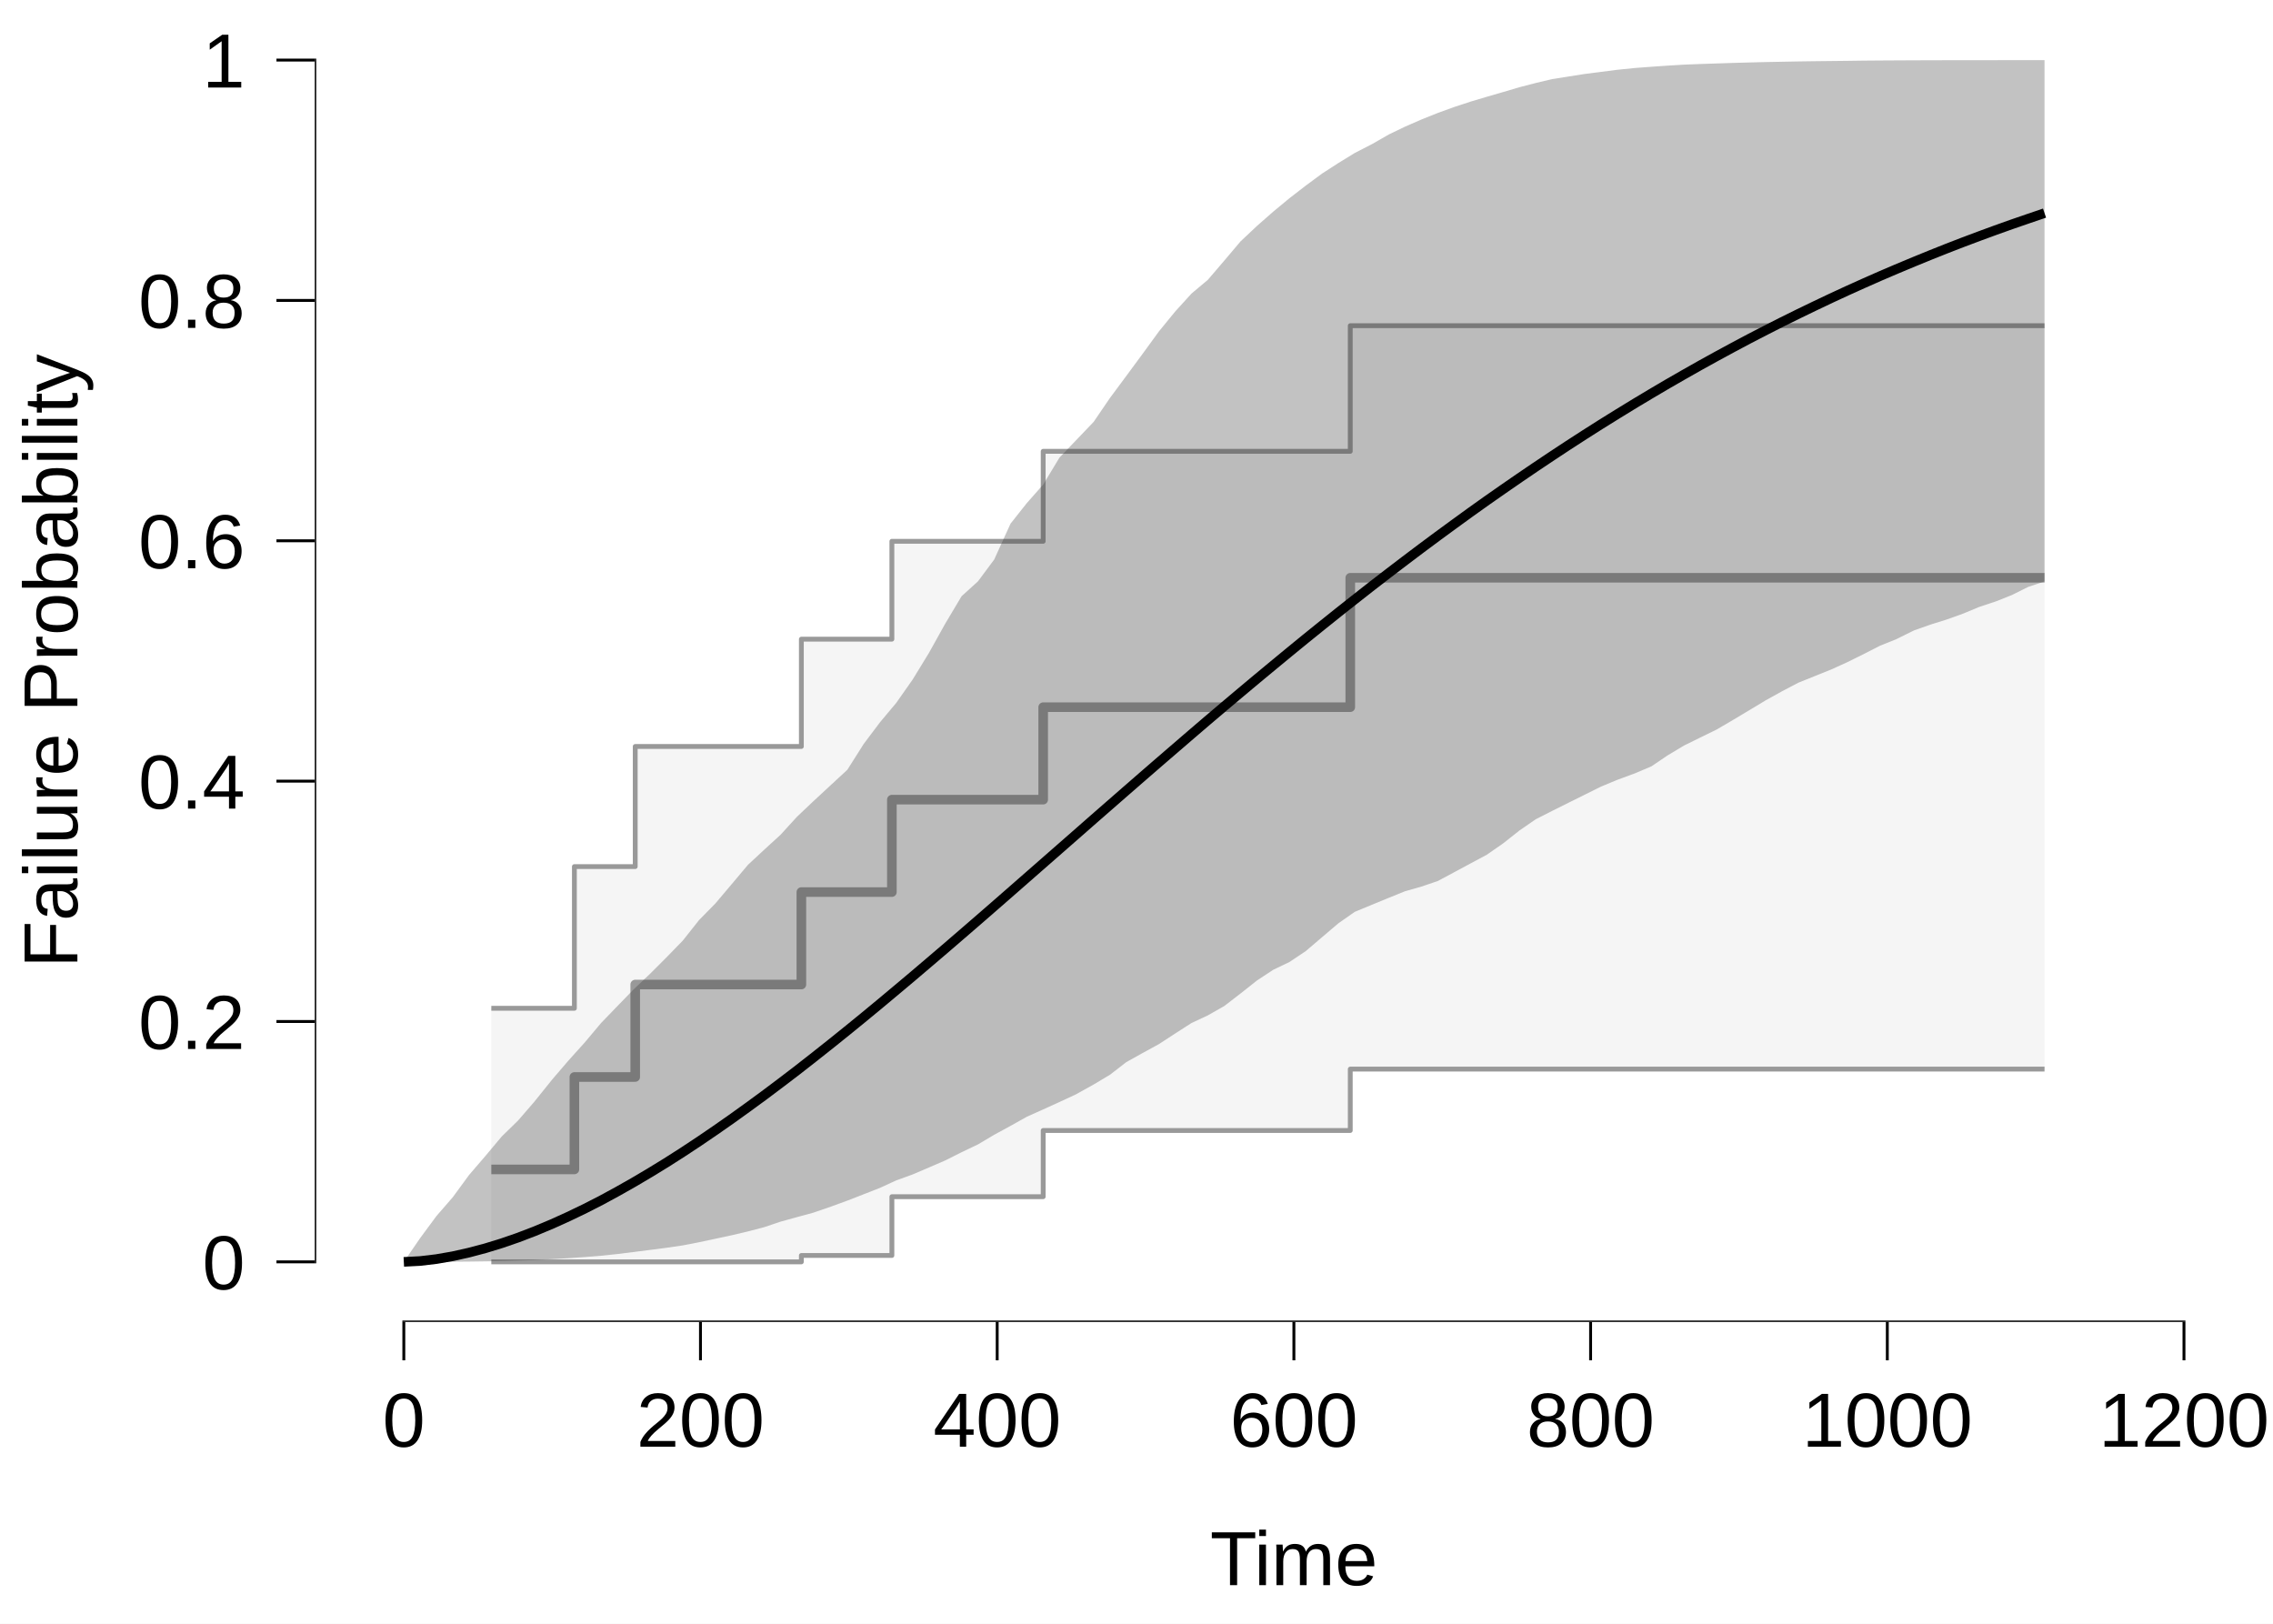
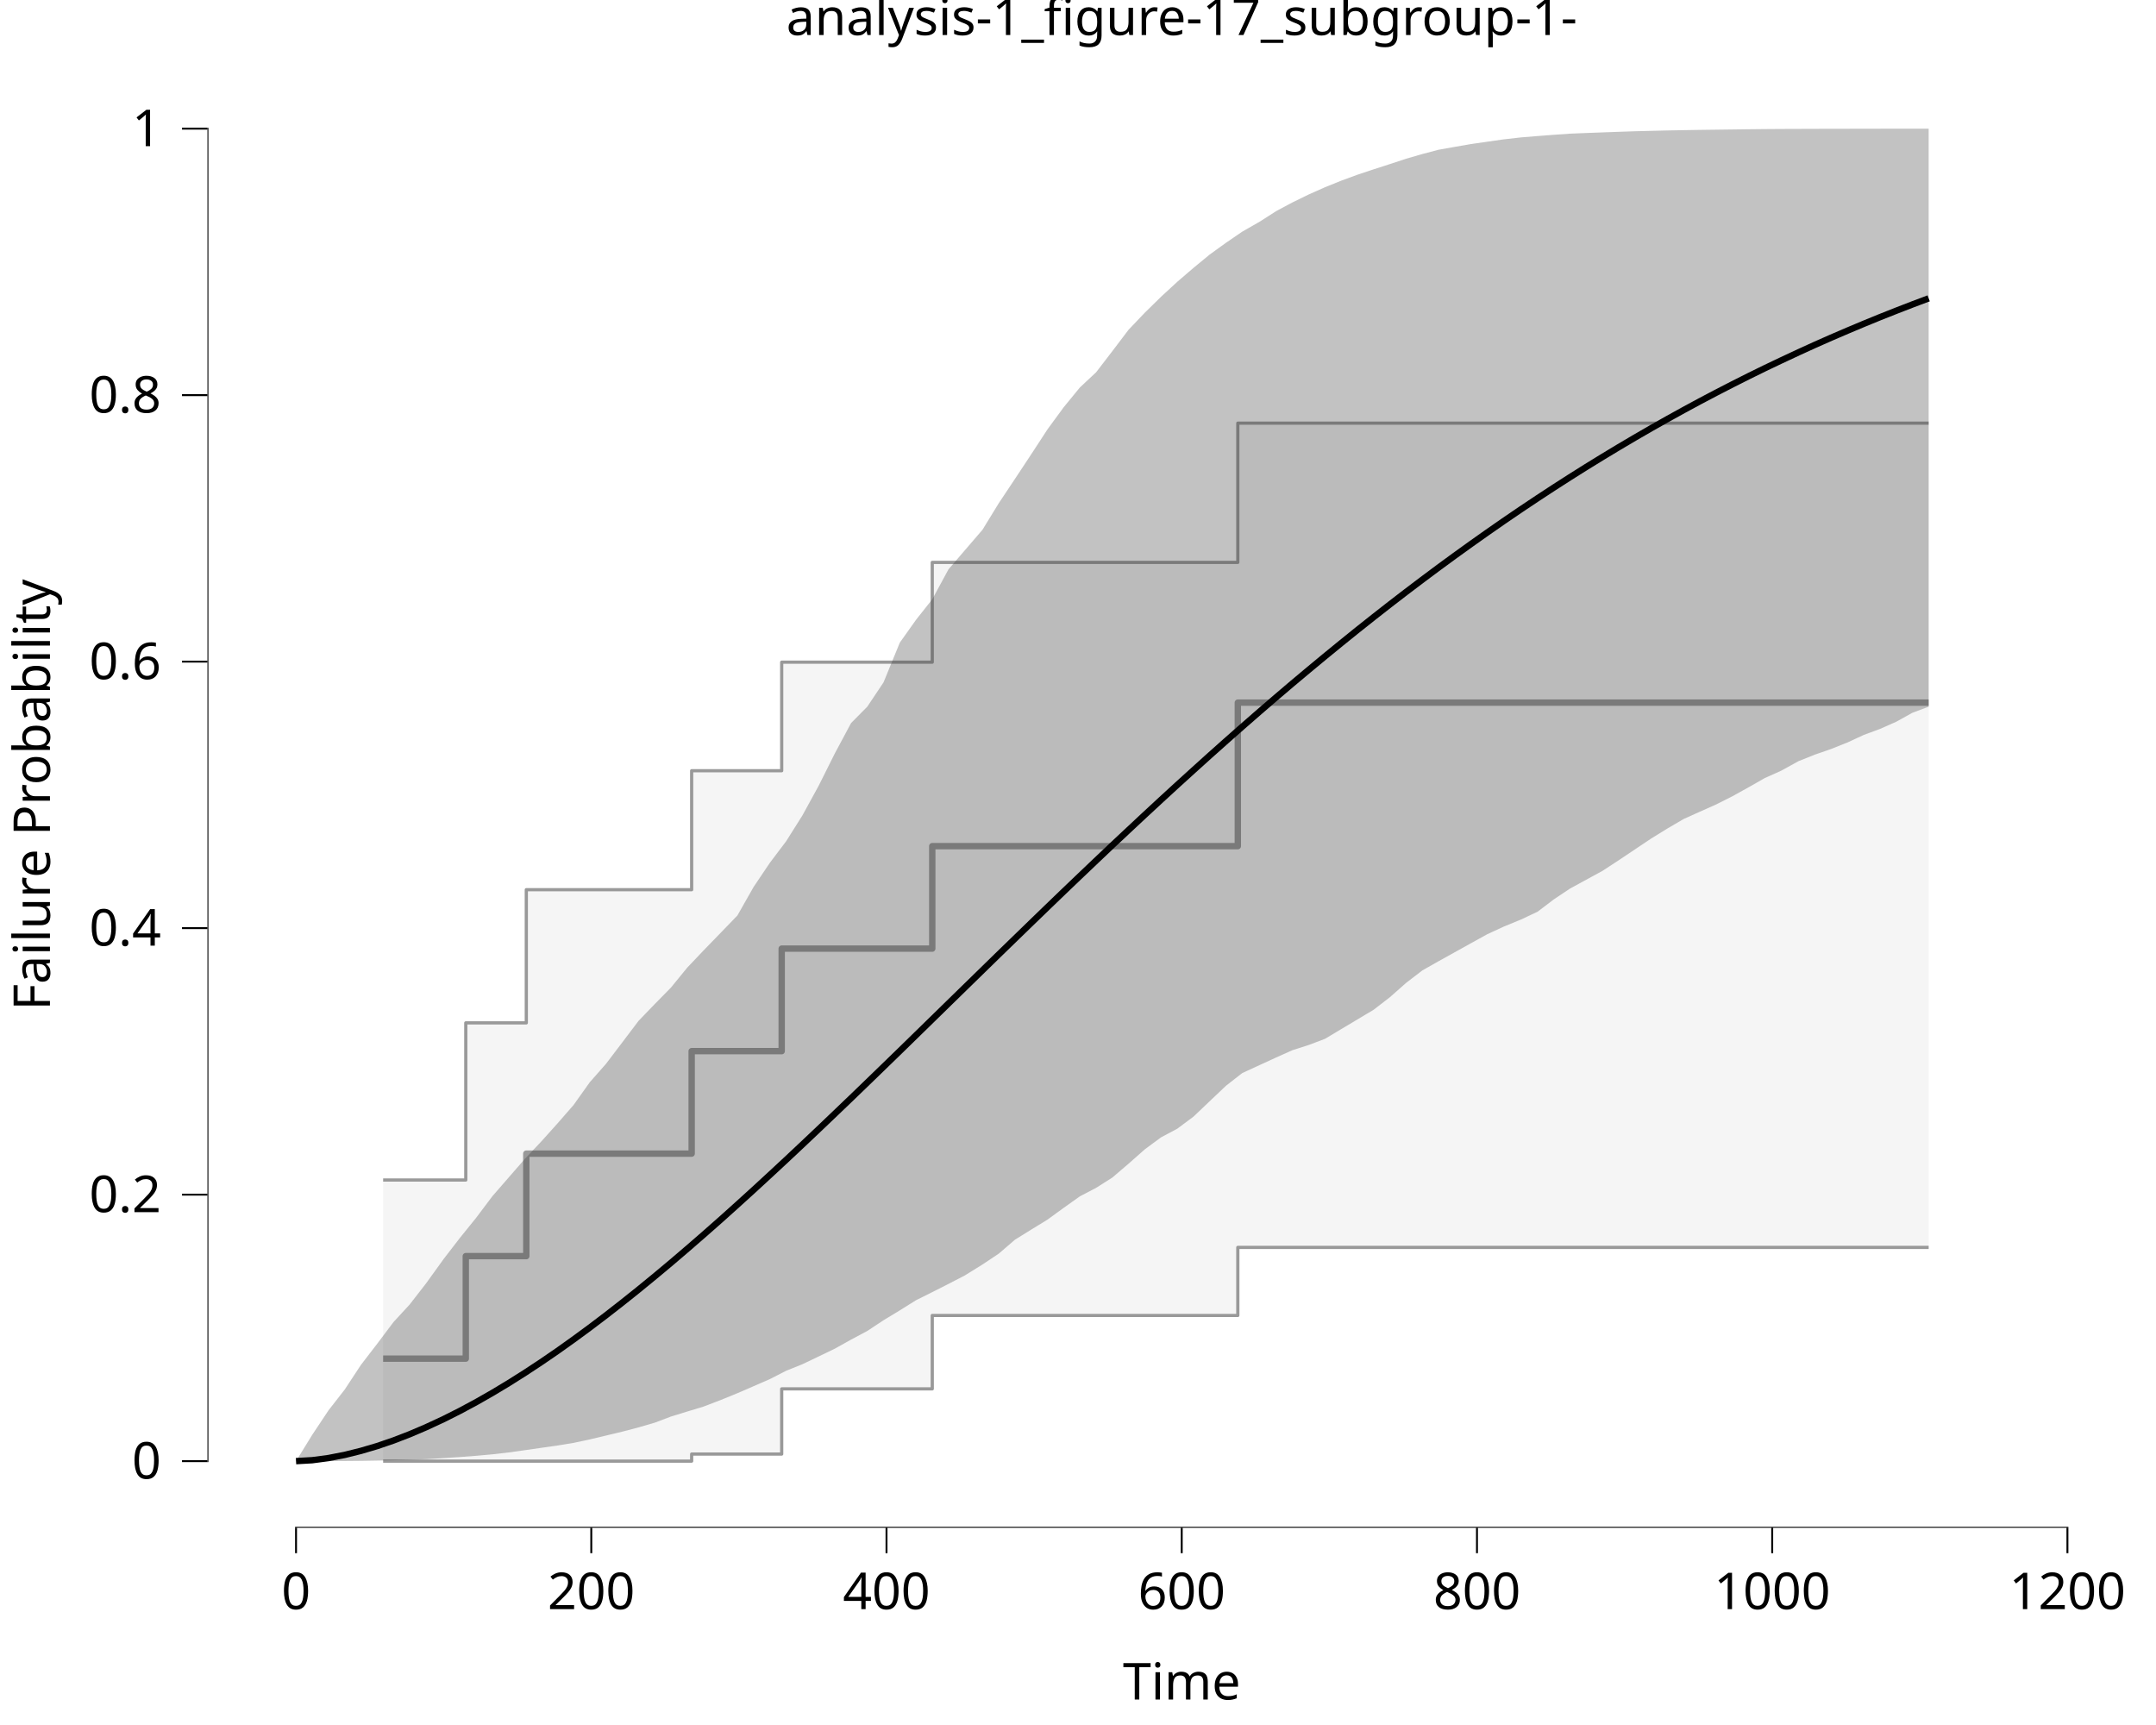
- <svg xmlns="http://www.w3.org/2000/svg" width="504.00pt" height="360.00pt" viewBox="0 0 504.00 360.00">
-   <g class="svglite">
-     <defs>
-       <style type="text/css">
+ <svg xmlns="http://www.w3.org/2000/svg" class="svglite" data-engine-version="2.0" width="720.00pt" height="576.00pt" viewBox="0 0 720.00 576.00">
+   <defs>
+     <style type="text/css">
    .svglite line, .svglite polyline, .svglite polygon, .svglite path, .svglite rect, .svglite circle {
      fill: none;
      stroke: #000000;
      stroke-linecap: round;
      stroke-linejoin: round;
      stroke-miterlimit: 10.00;
    }
-     .svglite text {
-       white-space: pre;
-     }
-     .svglite g.glyphgroup path {
-       fill: inherit;
-       stroke: none;
-     }
  </style>
-     </defs>
-     <rect width="100%" height="100%" style="stroke: none; fill: #FFFFFF;" />
-     <defs>
-       <clipPath id="cpMC4wMHw1MDQuMDB8MC4wMHwzNjAuMDA=">
-         <rect x="0.00" y="0.00" width="504.00" height="360.00" />
-       </clipPath>
-     </defs>
-     <g clip-path="url(#cpMC4wMHw1MDQuMDB8MC4wMHwzNjAuMDA=)">
-       <rect x="0.00" y="0.00" width="504.00" height="360.00" style="stroke-width: 10.67; stroke: none;" />
-     </g>
-     <defs>
-       <clipPath id="cpNjkuODB8NTA0LjAwfDAuMDB8MjkzLjA5">
-         <rect x="69.80" y="0.00" width="434.20" height="293.09" />
-       </clipPath>
-     </defs>
-     <g clip-path="url(#cpNjkuODB8NTA0LjAwfDAuMDB8MjkzLjA5)">
-       <rect x="69.80" y="0.00" width="434.20" height="293.09" style="stroke-width: 10.67; stroke: none;" />
-       <polygon points="108.94,279.77 127.36,279.77 127.36,279.77 140.85,279.77 140.85,279.77 177.69,279.77 177.69,278.35 197.76,278.35 197.76,265.32 231.31,265.32 231.31,250.64 299.40,250.64 299.40,237.03 299.40,237.03 453.34,237.03 453.34,72.21 299.40,72.21 299.40,72.21 299.40,100.06 231.31,100.06 231.31,120.01 197.76,120.01 197.76,141.71 177.69,141.71 177.69,165.50 140.85,165.50 140.85,192.13 127.36,192.13 127.36,223.55 108.94,223.55 " style="stroke-width: 0.00; stroke: none; stroke-linecap: butt; fill: #999999; fill-opacity: 0.10;" />
-       <polyline points="108.94,279.77 127.36,279.77 127.36,279.77 140.85,279.77 140.85,279.77 177.69,279.77 177.69,278.35 197.76,278.35 197.76,265.32 231.31,265.32 231.31,250.64 299.40,250.64 299.40,237.03 299.40,237.03 453.34,237.03 " style="stroke-width: 1.07; stroke: #999999; stroke-linecap: butt;" />
-       <polyline points="453.34,72.21 299.40,72.21 299.40,72.21 299.40,100.06 231.31,100.06 231.31,120.01 197.76,120.01 197.76,141.71 177.69,141.71 177.69,165.50 140.85,165.50 140.85,192.13 127.36,192.13 127.36,223.55 108.94,223.55 " style="stroke-width: 1.07; stroke: #999999; stroke-linecap: butt;" />
-       <polyline points="108.94,259.27 127.36,259.27 127.36,238.78 140.85,238.78 140.85,218.28 177.69,218.28 177.69,197.78 197.76,197.78 197.76,177.29 231.31,177.29 231.31,156.79 299.40,156.79 299.40,128.10 299.40,128.10 453.34,128.10 " style="stroke-width: 2.13; stroke: #999999; stroke-linecap: butt;" />
-       <polygon points="89.54,279.77 93.16,279.77 96.77,279.76 100.39,279.74 104.01,279.71 107.63,279.66 111.25,279.59 114.87,279.49 118.48,279.38 122.43,279.16 126.05,278.95 129.67,278.70 133.29,278.41 136.90,278.03 140.52,277.58 144.14,277.12 147.76,276.65 151.38,276.12 155.00,275.42 158.61,274.65 162.23,273.87 165.85,273.02 169.47,272.07 173.09,270.85 176.71,269.85 180.32,268.87 184.27,267.51 187.89,266.19 191.51,264.78 195.13,263.36 198.74,261.70 202.36,260.39 205.98,258.84 209.60,257.28 213.22,255.46 216.84,253.73 220.45,251.59 224.07,249.62 227.69,247.59 231.31,245.97 234.93,244.32 238.55,242.64 242.49,240.45 246.11,238.29 249.73,235.49 253.35,233.47 256.97,231.49 260.59,229.13 264.20,226.81 267.82,225.12 271.44,223.06 275.06,220.28 278.68,217.41 282.30,215.02 285.91,213.29 289.53,210.87 293.15,207.78 296.77,204.70 300.39,202.17 304.33,200.54 307.95,199.05 311.57,197.59 315.19,196.56 318.81,195.33 322.43,193.39 326.04,191.45 329.66,189.51 333.28,187.00 336.90,184.14 340.52,181.64 344.14,179.80 347.75,178.00 351.37,176.20 354.99,174.40 358.61,172.90 362.56,171.44 366.17,169.91 369.79,167.46 373.41,165.29 377.03,163.51 380.65,161.74 384.27,159.62 387.88,157.45 391.50,155.28 395.12,153.27 398.74,151.37 402.36,149.91 405.98,148.46 409.59,146.82 413.21,145.03 416.83,143.18 420.45,141.72 424.40,139.77 428.02,138.49 431.63,137.36 435.25,136.06 438.87,134.56 442.49,133.36 446.11,131.92 449.73,130.12 453.34,128.91 453.34,13.33 449.73,13.33 446.11,13.33 442.49,13.34 438.87,13.34 435.25,13.35 431.63,13.35 428.02,13.36 424.40,13.37 420.45,13.39 416.83,13.41 413.21,13.44 409.59,13.49 405.98,13.53 402.36,13.57 398.74,13.62 395.12,13.69 391.50,13.76 387.88,13.85 384.27,13.95 380.65,14.07 377.03,14.19 373.41,14.33 369.79,14.55 366.17,14.80 362.56,15.07 358.61,15.47 354.99,15.94 351.37,16.40 347.75,16.97 344.14,17.54 340.52,18.40 336.90,19.34 333.28,20.41 329.66,21.46 326.04,22.54 322.43,23.73 318.81,25.04 315.19,26.49 311.57,28.07 307.95,29.81 304.33,31.89 300.39,33.92 296.77,36.14 293.15,38.48 289.53,41.15 285.91,43.95 282.30,46.94 278.68,50.12 275.06,53.53 271.44,57.81 267.82,62.04 264.20,65.08 260.59,69.05 256.97,73.48 253.35,78.45 249.73,83.36 246.11,88.24 242.49,93.54 238.55,97.66 234.93,101.44 231.31,107.43 227.69,111.53 224.07,116.10 220.45,124.05 216.84,128.90 213.22,132.18 209.60,138.25 205.98,144.75 202.36,150.67 198.74,155.82 195.13,160.13 191.51,164.94 187.89,170.66 184.27,174.01 180.32,177.67 176.71,181.09 173.09,185.06 169.47,188.37 165.85,191.74 162.23,196.04 158.61,200.32 155.00,204.00 151.38,208.56 147.76,212.28 144.14,215.90 140.52,219.33 136.90,223.06 133.29,226.80 129.67,231.11 126.05,235.13 122.43,239.35 118.48,244.26 114.87,248.44 111.25,251.97 107.63,256.29 104.01,260.50 100.39,265.44 96.77,269.61 93.16,274.50 89.54,279.77 " style="stroke-width: 0.00; stroke: none; stroke-linecap: butt; fill: #333333; fill-opacity: 0.30;" />
-       <polyline points="89.54,279.77 93.16,279.77 96.77,279.76 100.39,279.74 104.01,279.71 107.63,279.66 111.25,279.59 114.87,279.49 118.48,279.38 122.43,279.16 126.05,278.95 129.67,278.70 133.29,278.41 136.90,278.03 140.52,277.58 144.14,277.12 147.76,276.65 151.38,276.12 155.00,275.42 158.61,274.65 162.23,273.87 165.85,273.02 169.47,272.07 173.09,270.85 176.71,269.85 180.32,268.87 184.27,267.51 187.89,266.19 191.51,264.78 195.13,263.36 198.74,261.70 202.36,260.39 205.98,258.84 209.60,257.28 213.22,255.46 216.84,253.73 220.45,251.59 224.07,249.62 227.69,247.59 231.31,245.97 234.93,244.32 238.55,242.64 242.49,240.45 246.11,238.29 249.73,235.49 253.35,233.47 256.97,231.49 260.59,229.13 264.20,226.81 267.82,225.12 271.44,223.06 275.06,220.28 278.68,217.41 282.30,215.02 285.91,213.29 289.53,210.87 293.15,207.78 296.77,204.70 300.39,202.17 304.33,200.54 307.95,199.05 311.57,197.59 315.19,196.56 318.81,195.33 322.43,193.39 326.04,191.45 329.66,189.51 333.28,187.00 336.90,184.14 340.52,181.64 344.14,179.80 347.75,178.00 351.37,176.20 354.99,174.40 358.61,172.90 362.56,171.44 366.17,169.91 369.79,167.46 373.41,165.29 377.03,163.51 380.65,161.74 384.27,159.62 387.88,157.45 391.50,155.28 395.12,153.27 398.74,151.37 402.36,149.91 405.98,148.46 409.59,146.82 413.21,145.03 416.83,143.18 420.45,141.72 424.40,139.77 428.02,138.49 431.63,137.36 435.25,136.06 438.87,134.56 442.49,133.36 446.11,131.92 449.73,130.12 453.34,128.91 " style="stroke-width: 1.07; stroke: none; stroke-linecap: butt;" />
-       <polyline points="453.34,13.33 449.73,13.33 446.11,13.33 442.49,13.34 438.87,13.34 435.25,13.35 431.63,13.35 428.02,13.36 424.40,13.37 420.45,13.39 416.83,13.41 413.21,13.44 409.59,13.49 405.98,13.53 402.36,13.57 398.74,13.62 395.12,13.69 391.50,13.76 387.88,13.85 384.27,13.95 380.65,14.07 377.03,14.19 373.41,14.33 369.79,14.55 366.17,14.80 362.56,15.07 358.61,15.47 354.99,15.94 351.37,16.40 347.75,16.97 344.14,17.54 340.52,18.40 336.90,19.34 333.28,20.41 329.66,21.46 326.04,22.54 322.43,23.73 318.81,25.04 315.19,26.49 311.57,28.07 307.95,29.81 304.33,31.89 300.39,33.92 296.77,36.14 293.15,38.48 289.53,41.15 285.91,43.95 282.30,46.94 278.68,50.12 275.06,53.53 271.44,57.81 267.82,62.04 264.20,65.08 260.59,69.05 256.97,73.48 253.35,78.45 249.73,83.36 246.11,88.24 242.49,93.54 238.55,97.66 234.93,101.44 231.31,107.43 227.69,111.53 224.07,116.10 220.45,124.05 216.84,128.90 213.22,132.18 209.60,138.25 205.98,144.75 202.36,150.67 198.74,155.82 195.13,160.13 191.51,164.94 187.89,170.66 184.27,174.01 180.32,177.67 176.71,181.09 173.09,185.06 169.47,188.37 165.85,191.74 162.23,196.04 158.61,200.32 155.00,204.00 151.38,208.56 147.76,212.28 144.14,215.90 140.52,219.33 136.90,223.06 133.29,226.80 129.67,231.11 126.05,235.13 122.43,239.35 118.48,244.26 114.87,248.44 111.25,251.97 107.63,256.29 104.01,260.50 100.39,265.44 96.77,269.61 93.16,274.50 89.54,279.77 " style="stroke-width: 1.07; stroke: none; stroke-linecap: butt;" />
-       <polyline points="89.54,279.77 93.16,279.58 96.77,279.15 100.39,278.52 104.01,277.71 107.63,276.75 111.25,275.64 114.87,274.39 118.48,273.01 122.43,271.36 126.05,269.72 129.67,267.98 133.29,266.13 136.90,264.17 140.52,262.12 144.14,259.98 147.76,257.76 151.38,255.45 155.00,253.06 158.61,250.60 162.23,248.07 165.85,245.47 169.47,242.82 173.09,240.10 176.71,237.34 180.32,234.52 184.27,231.39 187.89,228.48 191.51,225.53 195.13,222.54 198.74,219.52 202.36,216.48 205.98,213.40 209.60,210.31 213.22,207.19 216.84,204.06 220.45,200.92 224.07,197.76 227.69,194.59 231.31,191.42 234.93,188.25 238.55,185.08 242.49,181.62 246.11,178.46 249.73,175.30 253.35,172.15 256.97,169.01 260.59,165.89 264.20,162.78 267.82,159.68 271.44,156.61 275.06,153.56 278.68,150.53 282.30,147.53 285.91,144.55 289.53,141.59 293.15,138.67 296.77,135.77 300.39,132.91 304.33,129.82 307.95,127.03 311.57,124.27 315.19,121.54 318.81,118.85 322.43,116.20 326.04,113.58 329.66,111.00 333.28,108.47 336.90,105.97 340.52,103.51 344.14,101.09 347.75,98.71 351.37,96.37 354.99,94.07 358.61,91.82 362.56,89.40 366.17,87.24 369.79,85.11 373.41,83.03 377.03,80.98 380.65,78.98 384.27,77.02 387.88,75.10 391.50,73.23 395.12,71.39 398.74,69.60 402.36,67.85 405.98,66.13 409.59,64.46 413.21,62.83 416.83,61.23 420.45,59.68 424.40,58.03 428.02,56.55 431.63,55.11 435.25,53.71 438.87,52.35 442.49,51.02 446.11,49.73 449.73,48.48 453.34,47.25 " style="stroke-width: 2.13; stroke-linecap: butt;" />
-       <line x1="89.22" y1="293.09" x2="484.58" y2="293.09" style="stroke-width: 0.64; stroke-linecap: butt;" />
-       <line x1="69.80" y1="280.09" x2="69.80" y2="13.00" style="stroke-width: 0.64; stroke-linecap: butt;" />
-       <rect x="69.80" y="0.00" width="434.20" height="293.09" style="stroke-width: 0.00; stroke: none;" />
-     </g>
-     <g clip-path="url(#cpMC4wMHw1MDQuMDB8MC4wMHwzNjAuMDA=)">
-       <polyline points="69.80,293.09 69.80,0.00 " style="stroke-width: 0.00; stroke: none; stroke-linecap: butt;" />
-       <text x="54.32" y="285.86" text-anchor="end" style="font-size: 17.00px; font-family: &quot;Arial&quot;;" textLength="9.45px" lengthAdjust="spacingAndGlyphs">0</text>
-       <text x="54.32" y="232.57" text-anchor="end" style="font-size: 17.00px; font-family: &quot;Arial&quot;;" textLength="23.62px" lengthAdjust="spacingAndGlyphs">0.2</text>
-       <text x="54.32" y="179.28" text-anchor="end" style="font-size: 17.00px; font-family: &quot;Arial&quot;;" textLength="23.62px" lengthAdjust="spacingAndGlyphs">0.4</text>
-       <text x="54.32" y="125.99" text-anchor="end" style="font-size: 17.00px; font-family: &quot;Arial&quot;;" textLength="23.62px" lengthAdjust="spacingAndGlyphs">0.6</text>
-       <text x="54.32" y="72.70" text-anchor="end" style="font-size: 17.00px; font-family: &quot;Arial&quot;;" textLength="23.62px" lengthAdjust="spacingAndGlyphs">0.8</text>
-       <text x="54.32" y="19.41" text-anchor="end" style="font-size: 17.00px; font-family: &quot;Arial&quot;;" textLength="9.45px" lengthAdjust="spacingAndGlyphs">1</text>
-       <polyline points="61.30,279.77 69.80,279.77 " style="stroke-width: 0.64; stroke-linecap: butt;" />
-       <polyline points="61.30,226.48 69.80,226.48 " style="stroke-width: 0.64; stroke-linecap: butt;" />
-       <polyline points="61.30,173.19 69.80,173.19 " style="stroke-width: 0.64; stroke-linecap: butt;" />
-       <polyline points="61.30,119.90 69.80,119.90 " style="stroke-width: 0.64; stroke-linecap: butt;" />
-       <polyline points="61.30,66.61 69.80,66.61 " style="stroke-width: 0.64; stroke-linecap: butt;" />
-       <polyline points="61.30,13.32 69.80,13.32 " style="stroke-width: 0.64; stroke-linecap: butt;" />
-       <polyline points="69.80,293.09 504.00,293.09 " style="stroke-width: 0.00; stroke: none; stroke-linecap: butt;" />
-       <polyline points="89.54,301.59 89.54,293.09 " style="stroke-width: 0.64; stroke-linecap: butt;" />
-       <polyline points="155.32,301.59 155.32,293.09 " style="stroke-width: 0.64; stroke-linecap: butt;" />
-       <polyline points="221.11,301.59 221.11,293.09 " style="stroke-width: 0.64; stroke-linecap: butt;" />
-       <polyline points="286.90,301.59 286.90,293.09 " style="stroke-width: 0.64; stroke-linecap: butt;" />
-       <polyline points="352.69,301.59 352.69,293.09 " style="stroke-width: 0.64; stroke-linecap: butt;" />
-       <polyline points="418.48,301.59 418.48,293.09 " style="stroke-width: 0.64; stroke-linecap: butt;" />
-       <polyline points="484.26,301.59 484.26,293.09 " style="stroke-width: 0.64; stroke-linecap: butt;" />
-       <text x="89.54" y="320.74" text-anchor="middle" style="font-size: 17.00px; font-family: &quot;Arial&quot;;" textLength="9.45px" lengthAdjust="spacingAndGlyphs">0</text>
-       <text x="155.32" y="320.74" text-anchor="middle" style="font-size: 17.00px; font-family: &quot;Arial&quot;;" textLength="28.36px" lengthAdjust="spacingAndGlyphs">200</text>
-       <text x="221.11" y="320.74" text-anchor="middle" style="font-size: 17.00px; font-family: &quot;Arial&quot;;" textLength="28.36px" lengthAdjust="spacingAndGlyphs">400</text>
-       <text x="286.90" y="320.74" text-anchor="middle" style="font-size: 17.00px; font-family: &quot;Arial&quot;;" textLength="28.36px" lengthAdjust="spacingAndGlyphs">600</text>
-       <text x="352.69" y="320.74" text-anchor="middle" style="font-size: 17.00px; font-family: &quot;Arial&quot;;" textLength="28.36px" lengthAdjust="spacingAndGlyphs">800</text>
-       <text x="418.48" y="320.74" text-anchor="middle" style="font-size: 17.00px; font-family: &quot;Arial&quot;;" textLength="37.81px" lengthAdjust="spacingAndGlyphs">1000</text>
-       <text x="484.26" y="320.74" text-anchor="middle" style="font-size: 17.00px; font-family: &quot;Arial&quot;;" textLength="37.81px" lengthAdjust="spacingAndGlyphs">1200</text>
-       <text x="286.90" y="351.44" text-anchor="middle" style="font-size: 17.00px; font-family: &quot;Arial&quot;;" textLength="37.16px" lengthAdjust="spacingAndGlyphs">Time</text>
-       <text transform="translate(17.16,146.54) rotate(-90)" text-anchor="middle" style="font-size: 17.00px; font-family: &quot;Arial&quot;;" textLength="136.06px" lengthAdjust="spacingAndGlyphs">Failure Probability</text>
-     </g>
+   </defs>
+   <rect width="100%" height="100%" style="stroke: none; fill: #FFFFFF;" />
+   <defs>
+     <clipPath id="cpMC4wMHw3MjAuMDB8MC4wMHw1NzYuMDA=">
+       <rect x="0.00" y="0.00" width="720.00" height="576.00" />
+     </clipPath>
+   </defs>
+   <g clip-path="url(#cpMC4wMHw3MjAuMDB8MC4wMHw1NzYuMDA=)">
+     <rect x="-0" y="0.00" width="720.00" height="576.00" style="stroke-width: 10.67; stroke: none;" />
+   </g>
+   <defs>
+     <clipPath id="cpNjkuMjh8NzIwLjAwfDIwLjcxfDUxMC4xNA==">
+       <rect x="69.28" y="20.71" width="650.72" height="489.43" />
+     </clipPath>
+   </defs>
+   <g clip-path="url(#cpNjkuMjh8NzIwLjAwfDIwLjcxfDUxMC4xNA==)">
+     <rect x="69.28" y="20.71" width="650.72" height="489.43" style="stroke-width: 10.67; stroke: none;" />
+     <polygon points="127.95,487.89 155.55,487.89 155.55,487.89 175.76,487.89 175.76,487.89 230.98,487.89 230.98,485.53 261.05,485.53 261.05,463.76 311.33,463.76 311.33,439.25 413.37,439.25 413.37,416.52 413.37,416.52 644.08,416.52 644.08,141.29 413.37,141.29 413.37,141.29 413.37,187.79 311.33,187.79 311.33,221.11 261.05,221.11 261.05,257.35 230.98,257.35 230.98,297.08 175.76,297.08 175.76,341.55 155.55,341.55 155.55,394.02 127.95,394.02 " style="stroke-width: 0.00; stroke: none; stroke-linecap: butt; fill: #999999; fill-opacity: 0.10;" />
+     <polyline points="127.95,487.89 155.55,487.89 155.55,487.89 175.76,487.89 175.76,487.89 230.98,487.89 230.98,485.53 261.05,485.53 261.05,463.76 311.33,463.76 311.33,439.25 413.37,439.25 413.37,416.52 413.37,416.52 644.08,416.52 " style="stroke-width: 1.07; stroke: #999999; stroke-linecap: butt;" />
+     <polyline points="644.08,141.29 413.37,141.29 413.37,141.29 413.37,187.79 311.33,187.79 311.33,221.11 261.05,221.11 261.05,257.35 230.98,257.35 230.98,297.08 175.76,297.08 175.76,341.55 155.55,341.55 155.55,394.02 127.95,394.02 " style="stroke-width: 1.07; stroke: #999999; stroke-linecap: butt;" />
+     <polyline points="127.95,453.67 155.55,453.67 155.55,419.44 175.76,419.44 175.76,385.21 230.98,385.21 230.98,350.99 261.05,350.99 261.05,316.76 311.33,316.76 311.33,282.54 413.37,282.54 413.37,234.62 413.37,234.62 644.08,234.62 " style="stroke-width: 2.13; stroke: #999999; stroke-linecap: butt;" />
+     <polygon points="98.86,487.89 104.28,487.89 109.71,487.88 115.13,487.85 120.55,487.80 125.97,487.71 131.40,487.60 136.82,487.44 142.24,487.24 148.16,486.88 153.58,486.52 159.00,486.11 164.43,485.62 169.85,484.99 175.27,484.24 180.69,483.46 186.12,482.68 191.54,481.80 196.96,480.64 202.38,479.35 207.81,478.05 213.23,476.63 218.65,475.05 224.08,473.00 229.50,471.33 234.92,469.69 240.84,467.42 246.26,465.21 251.68,462.86 257.10,460.50 262.53,457.72 267.95,455.54 273.37,452.95 278.79,450.34 284.22,447.31 289.64,444.42 295.06,440.84 300.49,437.55 305.91,434.16 311.33,431.46 316.75,428.71 322.18,425.90 328.09,422.24 333.51,418.63 338.94,413.96 344.36,410.59 349.78,407.27 355.20,403.33 360.63,399.47 366.05,396.64 371.47,393.20 376.90,388.56 382.32,383.77 387.74,379.77 393.16,376.89 398.59,372.84 404.01,367.68 409.43,362.54 414.85,358.31 420.77,355.59 426.19,353.10 431.61,350.67 437.04,348.94 442.46,346.89 447.88,343.65 453.30,340.41 458.73,337.17 464.15,332.99 469.57,328.20 475.00,324.03 480.42,320.96 485.84,317.95 491.26,314.94 496.69,311.94 502.11,309.44 508.02,307.00 513.45,304.45 518.87,300.34 524.29,296.72 529.71,293.76 535.14,290.80 540.56,287.26 545.98,283.63 551.41,280.00 556.83,276.65 562.25,273.48 567.67,271.04 573.10,268.62 578.52,265.89 583.94,262.89 589.36,259.80 594.79,257.37 600.70,254.12 606.12,251.97 611.55,250.08 616.97,247.92 622.39,245.41 627.82,243.40 633.24,241.01 638.66,238.00 644.08,235.98 644.08,42.96 638.66,42.97 633.24,42.97 627.82,42.98 622.39,42.99 616.97,43.00 611.55,43.01 606.12,43.02 600.70,43.04 594.79,43.06 589.36,43.10 583.94,43.16 578.52,43.23 573.10,43.30 567.67,43.37 562.25,43.46 556.83,43.56 551.41,43.69 545.98,43.83 540.56,44.01 535.14,44.21 529.71,44.41 524.29,44.63 518.87,45.01 513.45,45.43 508.02,45.87 502.11,46.54 496.69,47.32 491.26,48.09 485.84,49.04 480.42,50.00 475.00,51.43 469.57,53.00 464.15,54.79 458.73,56.54 453.30,58.35 447.88,60.34 442.46,62.53 437.04,64.94 431.61,67.59 426.19,70.49 420.77,73.96 414.85,77.35 409.43,81.06 404.01,84.97 398.59,89.43 393.16,94.09 387.74,99.09 382.32,104.40 376.90,110.09 371.47,117.25 366.05,124.31 360.63,129.38 355.20,136.01 349.78,143.41 344.36,151.72 338.94,159.92 333.51,168.07 328.09,176.91 322.18,183.78 316.75,190.11 311.33,200.11 305.91,206.96 300.49,214.59 295.06,227.85 289.64,235.96 284.22,241.44 278.79,251.58 273.37,262.42 267.95,272.31 262.53,280.91 257.10,288.10 251.68,296.14 246.26,305.69 240.84,311.30 234.92,317.40 229.50,323.11 224.08,329.75 218.65,335.27 213.23,340.90 207.81,348.07 202.38,355.22 196.96,361.37 191.54,368.98 186.12,375.19 180.69,381.23 175.27,386.97 169.85,393.20 164.43,399.43 159.00,406.65 153.58,413.36 148.16,420.39 142.24,428.60 136.82,435.58 131.40,441.47 125.97,448.69 120.55,455.73 115.13,463.97 109.71,470.93 104.28,479.09 98.86,487.89 " style="stroke-width: 0.00; stroke: none; stroke-linecap: butt; fill: #333333; fill-opacity: 0.30;" />
+     <polyline points="98.86,487.89 104.28,487.89 109.71,487.88 115.13,487.85 120.55,487.80 125.97,487.71 131.40,487.60 136.82,487.44 142.24,487.24 148.16,486.88 153.58,486.52 159.00,486.11 164.43,485.62 169.85,484.99 175.27,484.24 180.69,483.46 186.12,482.68 191.54,481.80 196.96,480.64 202.38,479.35 207.81,478.05 213.23,476.63 218.65,475.05 224.08,473.00 229.50,471.33 234.92,469.69 240.84,467.42 246.26,465.21 251.68,462.86 257.10,460.50 262.53,457.72 267.95,455.54 273.37,452.95 278.79,450.34 284.22,447.31 289.64,444.42 295.06,440.84 300.49,437.55 305.91,434.16 311.33,431.46 316.75,428.71 322.18,425.90 328.09,422.24 333.51,418.63 338.94,413.96 344.36,410.59 349.78,407.27 355.20,403.33 360.63,399.47 366.05,396.64 371.47,393.20 376.90,388.56 382.32,383.77 387.74,379.77 393.16,376.89 398.59,372.84 404.01,367.68 409.43,362.54 414.85,358.31 420.77,355.59 426.19,353.10 431.61,350.67 437.04,348.94 442.46,346.89 447.88,343.65 453.30,340.41 458.73,337.17 464.15,332.99 469.57,328.20 475.00,324.03 480.42,320.96 485.84,317.95 491.26,314.94 496.69,311.94 502.11,309.44 508.02,307.00 513.45,304.45 518.87,300.34 524.29,296.72 529.71,293.76 535.14,290.80 540.56,287.26 545.98,283.63 551.41,280.00 556.83,276.65 562.25,273.48 567.67,271.04 573.10,268.62 578.52,265.89 583.94,262.89 589.36,259.80 594.79,257.37 600.70,254.12 606.12,251.97 611.55,250.08 616.97,247.92 622.39,245.41 627.82,243.40 633.24,241.01 638.66,238.00 644.08,235.98 " style="stroke-width: 1.07; stroke: none; stroke-linecap: butt;" />
+     <polyline points="644.08,42.96 638.66,42.97 633.24,42.97 627.82,42.98 622.39,42.99 616.97,43.00 611.55,43.01 606.12,43.02 600.70,43.04 594.79,43.06 589.36,43.10 583.94,43.16 578.52,43.23 573.10,43.30 567.67,43.37 562.25,43.46 556.83,43.56 551.41,43.69 545.98,43.83 540.56,44.01 535.14,44.21 529.71,44.41 524.29,44.63 518.87,45.01 513.45,45.43 508.02,45.87 502.11,46.54 496.69,47.32 491.26,48.09 485.84,49.04 480.42,50.00 475.00,51.43 469.57,53.00 464.15,54.79 458.73,56.54 453.30,58.35 447.88,60.34 442.46,62.53 437.04,64.94 431.61,67.59 426.19,70.49 420.77,73.96 414.85,77.35 409.43,81.06 404.01,84.97 398.59,89.43 393.16,94.09 387.74,99.09 382.32,104.40 376.90,110.09 371.47,117.25 366.05,124.31 360.63,129.38 355.20,136.01 349.78,143.41 344.36,151.72 338.94,159.92 333.51,168.07 328.09,176.91 322.18,183.78 316.75,190.11 311.33,200.11 305.91,206.96 300.49,214.59 295.06,227.85 289.64,235.96 284.22,241.44 278.79,251.58 273.37,262.42 267.95,272.31 262.53,280.91 257.10,288.10 251.68,296.14 246.26,305.69 240.84,311.30 234.92,317.40 229.50,323.11 224.08,329.75 218.65,335.27 213.23,340.90 207.81,348.07 202.38,355.22 196.96,361.37 191.54,368.98 186.12,375.19 180.69,381.23 175.27,386.97 169.85,393.20 164.43,399.43 159.00,406.65 153.58,413.36 148.16,420.39 142.24,428.60 136.82,435.58 131.40,441.47 125.97,448.69 120.55,455.73 115.13,463.97 109.71,470.93 104.28,479.09 98.86,487.89 " style="stroke-width: 1.07; stroke: none; stroke-linecap: butt;" />
+     <polyline points="98.86,487.89 104.28,487.58 109.71,486.86 115.13,485.81 120.55,484.46 125.97,482.86 131.40,481.00 136.82,478.91 142.24,476.60 148.16,473.85 153.58,471.12 159.00,468.21 164.43,465.11 169.85,461.85 175.27,458.43 180.69,454.86 186.12,451.14 191.54,447.28 196.96,443.30 202.38,439.19 207.81,434.96 213.23,430.63 218.65,426.19 224.08,421.66 229.50,417.03 234.92,412.33 240.84,407.11 246.26,402.24 251.68,397.32 257.10,392.33 262.53,387.29 267.95,382.20 273.37,377.07 278.79,371.90 284.22,366.70 289.64,361.47 295.06,356.22 300.49,350.95 305.91,345.66 311.33,340.37 316.75,335.07 322.18,329.77 328.09,324.00 333.51,318.71 338.94,313.44 344.36,308.18 349.78,302.94 355.20,297.72 360.63,292.53 366.05,287.37 371.47,282.23 376.90,277.14 382.32,272.08 387.74,267.06 393.16,262.09 398.59,257.16 404.01,252.27 409.43,247.44 414.85,242.66 420.77,237.50 426.19,232.83 431.61,228.22 437.04,223.67 442.46,219.18 447.88,214.75 453.30,210.38 458.73,206.07 464.15,201.83 469.57,197.66 475.00,193.55 480.42,189.51 485.84,185.54 491.26,181.64 496.69,177.80 502.11,174.03 508.02,170.00 513.45,166.38 518.87,162.83 524.29,159.35 529.71,155.94 535.14,152.60 540.56,149.33 545.98,146.13 551.41,142.99 556.83,139.93 562.25,136.93 567.67,134.00 573.10,131.14 578.52,128.35 583.94,125.62 589.36,122.96 594.79,120.37 600.70,117.61 606.12,115.14 611.55,112.74 616.97,110.41 622.39,108.13 627.82,105.91 633.24,103.76 638.66,101.66 644.08,99.62 " style="stroke-width: 2.13; stroke-linecap: butt;" />
+     <line x1="98.54" y1="510.14" x2="690.74" y2="510.14" style="stroke-width: 0.64; stroke-linecap: butt;" />
+     <line x1="69.28" y1="488.21" x2="69.28" y2="42.64" style="stroke-width: 0.64; stroke-linecap: butt;" />
+     <rect x="69.28" y="20.71" width="650.72" height="489.43" style="stroke-width: 0.00; stroke: none;" />
+   </g>
+   <g clip-path="url(#cpMC4wMHw3MjAuMDB8MC4wMHw1NzYuMDA=)">
+     <polyline points="69.28,510.14 69.28,20.71 " style="stroke-width: 0.00; stroke: none; stroke-linecap: butt;" />
+     <text x="53.81" y="493.74" text-anchor="end" style="font-size: 17.00px; font-family: sans;" textLength="9.46px" lengthAdjust="spacingAndGlyphs">0</text>
+     <text x="53.81" y="404.75" text-anchor="end" style="font-size: 17.00px; font-family: sans;" textLength="23.63px" lengthAdjust="spacingAndGlyphs">0.2</text>
+     <text x="53.81" y="315.77" text-anchor="end" style="font-size: 17.00px; font-family: sans;" textLength="23.63px" lengthAdjust="spacingAndGlyphs">0.4</text>
+     <text x="53.81" y="226.78" text-anchor="end" style="font-size: 17.00px; font-family: sans;" textLength="23.63px" lengthAdjust="spacingAndGlyphs">0.6</text>
+     <text x="53.81" y="137.79" text-anchor="end" style="font-size: 17.00px; font-family: sans;" textLength="23.63px" lengthAdjust="spacingAndGlyphs">0.8</text>
+     <text x="53.81" y="48.80" text-anchor="end" style="font-size: 17.00px; font-family: sans;" textLength="9.46px" lengthAdjust="spacingAndGlyphs">1</text>
+     <polyline points="60.78,487.89 69.28,487.89 " style="stroke-width: 0.64; stroke-linecap: butt;" />
+     <polyline points="60.78,398.91 69.28,398.91 " style="stroke-width: 0.64; stroke-linecap: butt;" />
+     <polyline points="60.78,309.92 69.28,309.92 " style="stroke-width: 0.64; stroke-linecap: butt;" />
+     <polyline points="60.78,220.93 69.28,220.93 " style="stroke-width: 0.64; stroke-linecap: butt;" />
+     <polyline points="60.78,131.94 69.28,131.94 " style="stroke-width: 0.64; stroke-linecap: butt;" />
+     <polyline points="60.78,42.95 69.28,42.95 " style="stroke-width: 0.64; stroke-linecap: butt;" />
+     <polyline points="69.28,510.14 720.00,510.14 " style="stroke-width: 0.00; stroke: none; stroke-linecap: butt;" />
+     <polyline points="98.86,518.64 98.86,510.14 " style="stroke-width: 0.64; stroke-linecap: butt;" />
+     <polyline points="197.46,518.64 197.46,510.14 " style="stroke-width: 0.64; stroke-linecap: butt;" />
+     <polyline points="296.05,518.64 296.05,510.14 " style="stroke-width: 0.64; stroke-linecap: butt;" />
+     <polyline points="394.64,518.64 394.64,510.14 " style="stroke-width: 0.64; stroke-linecap: butt;" />
+     <polyline points="493.24,518.64 493.24,510.14 " style="stroke-width: 0.64; stroke-linecap: butt;" />
+     <polyline points="591.83,518.64 591.83,510.14 " style="stroke-width: 0.64; stroke-linecap: butt;" />
+     <polyline points="690.42,518.64 690.42,510.14 " style="stroke-width: 0.64; stroke-linecap: butt;" />
+     <text x="98.86" y="537.32" text-anchor="middle" style="font-size: 17.00px; font-family: sans;" textLength="9.46px" lengthAdjust="spacingAndGlyphs">0</text>
+     <text x="197.46" y="537.32" text-anchor="middle" style="font-size: 17.00px; font-family: sans;" textLength="28.37px" lengthAdjust="spacingAndGlyphs">200</text>
+     <text x="296.05" y="537.32" text-anchor="middle" style="font-size: 17.00px; font-family: sans;" textLength="28.37px" lengthAdjust="spacingAndGlyphs">400</text>
+     <text x="394.64" y="537.32" text-anchor="middle" style="font-size: 17.00px; font-family: sans;" textLength="28.37px" lengthAdjust="spacingAndGlyphs">600</text>
+     <text x="493.24" y="537.32" text-anchor="middle" style="font-size: 17.00px; font-family: sans;" textLength="28.37px" lengthAdjust="spacingAndGlyphs">800</text>
+     <text x="591.83" y="537.32" text-anchor="middle" style="font-size: 17.00px; font-family: sans;" textLength="37.82px" lengthAdjust="spacingAndGlyphs">1000</text>
+     <text x="690.42" y="537.32" text-anchor="middle" style="font-size: 17.00px; font-family: sans;" textLength="37.82px" lengthAdjust="spacingAndGlyphs">1200</text>
+     <text x="394.64" y="567.49" text-anchor="middle" style="font-size: 17.00px; font-family: sans;" textLength="37.78px" lengthAdjust="spacingAndGlyphs">Time</text>
+     <text transform="translate(16.68,265.42) rotate(-90)" text-anchor="middle" style="font-size: 17.00px; font-family: sans;" textLength="136.06px" lengthAdjust="spacingAndGlyphs">Failure Probability</text>
+     <text x="394.64" y="11.70" text-anchor="middle" style="font-size: 17.00px; font-family: sans;" textLength="254.24px" lengthAdjust="spacingAndGlyphs">analysis-1_figure-17_subgroup-1-</text>
  </g>
</svg>
